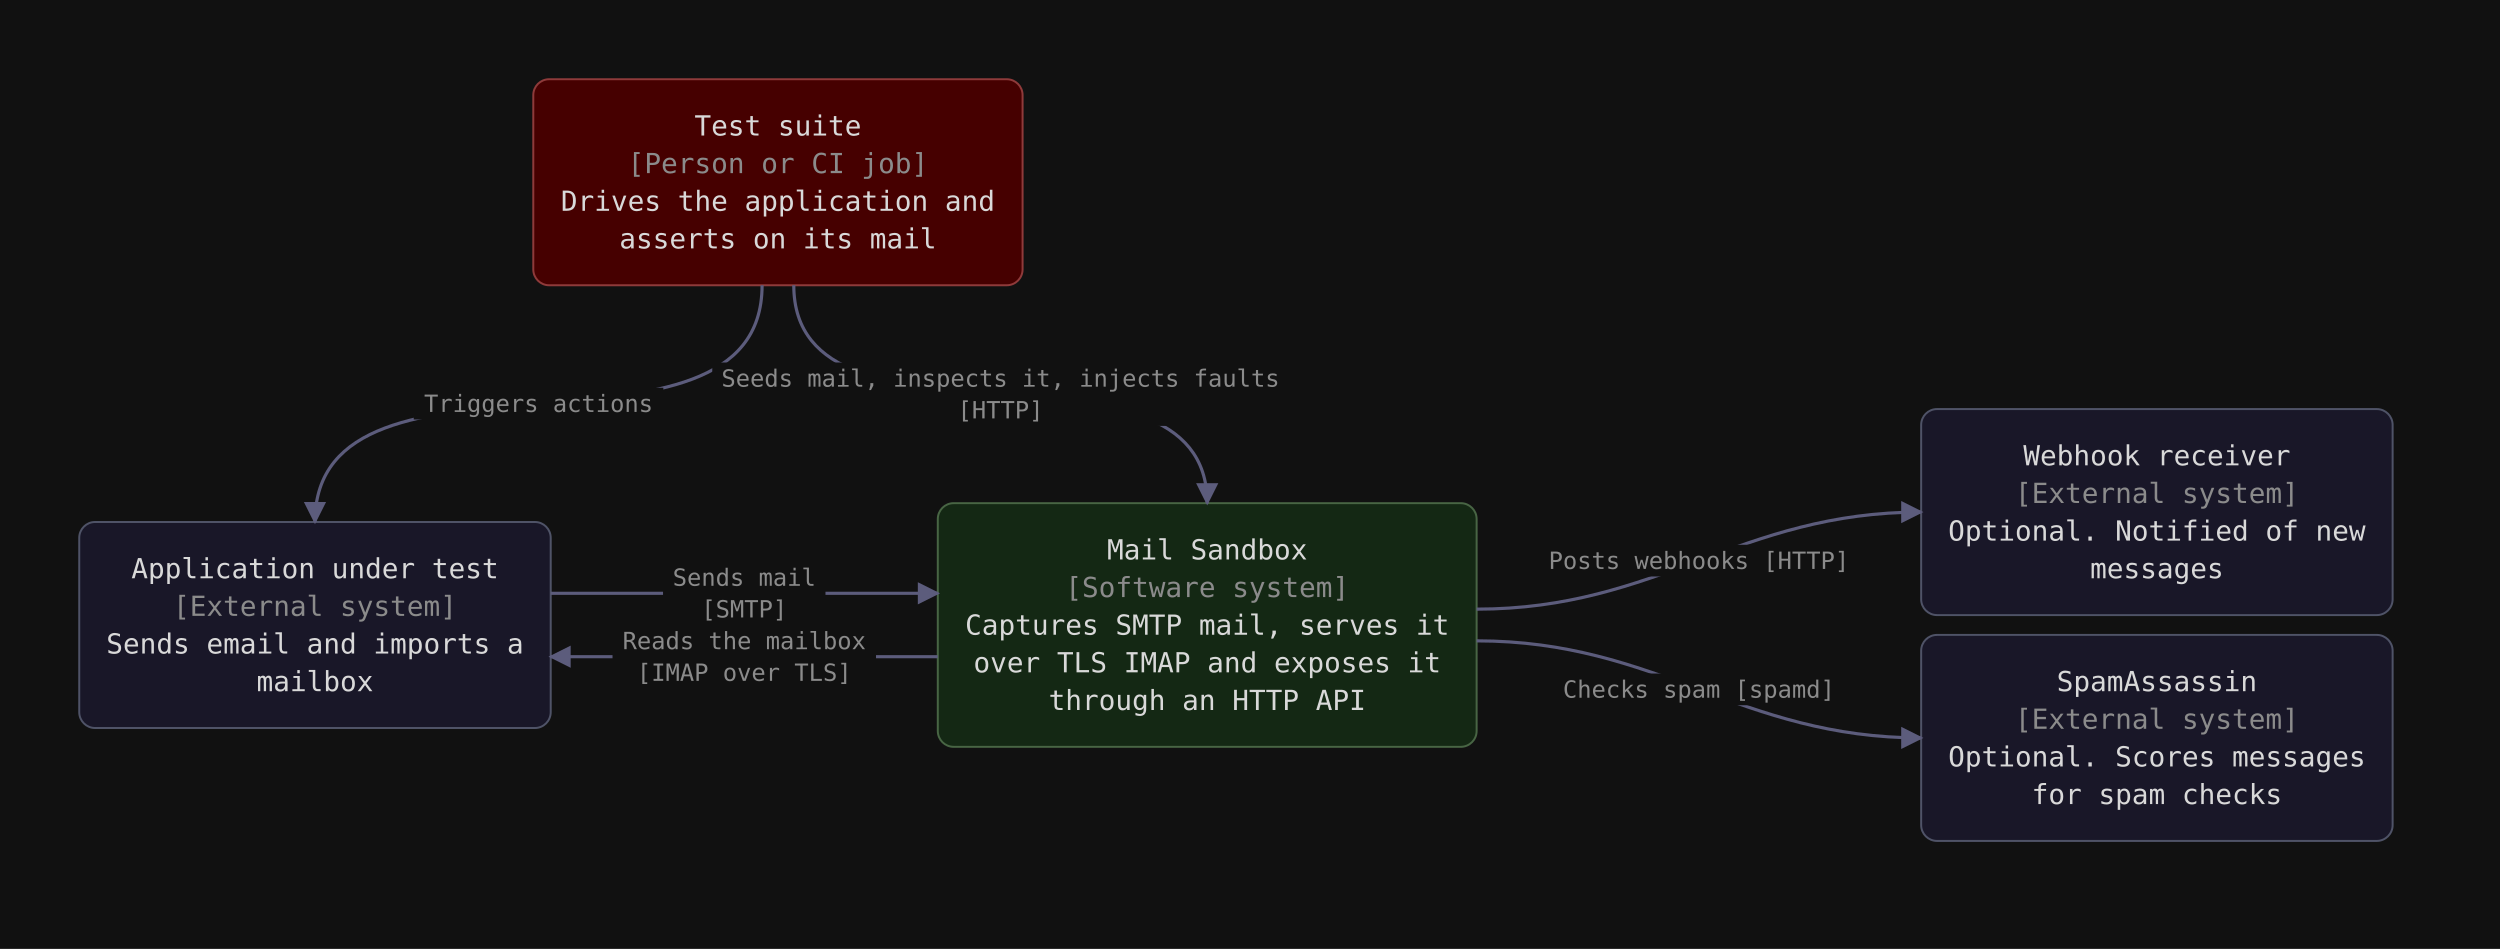
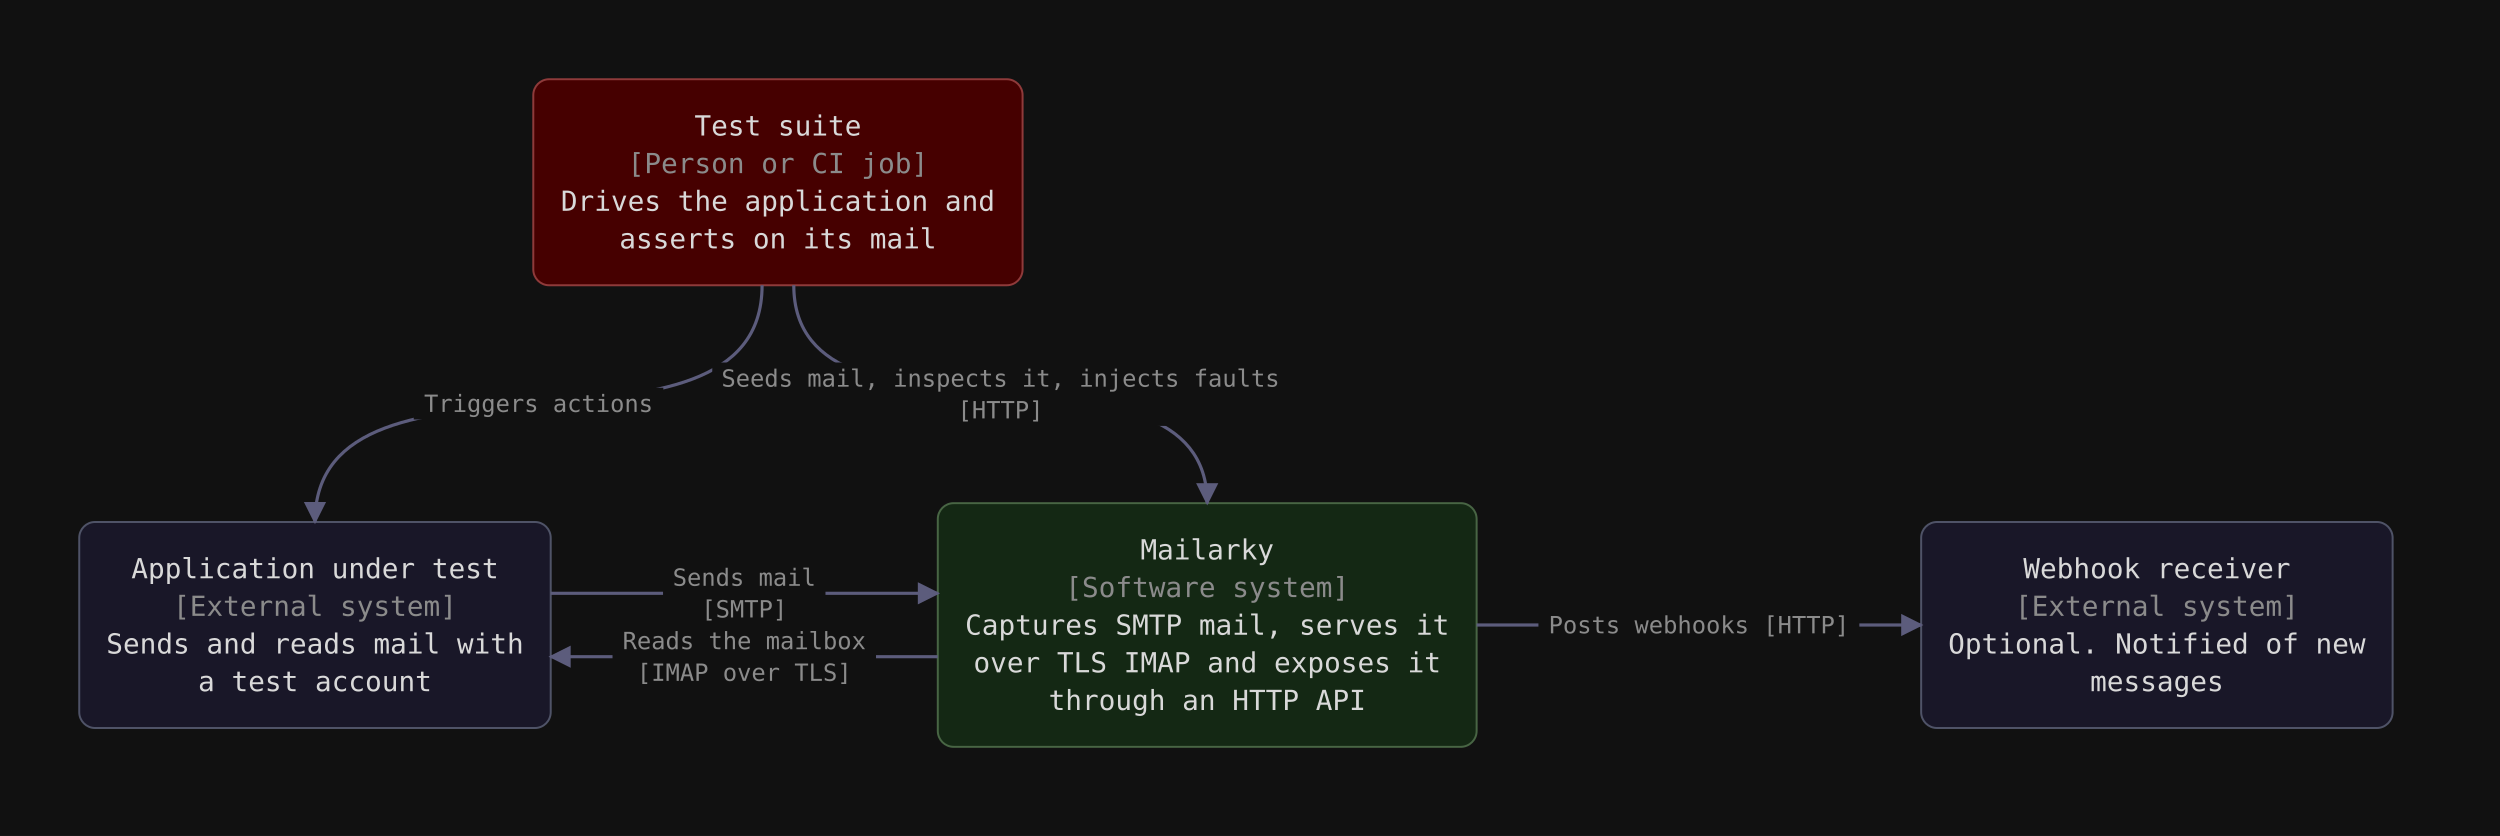
- <svg xmlns="http://www.w3.org/2000/svg" width="1262" height="479" viewBox="0 0 1262 479" font-family="'DejaVu Sans Mono', 'Menlo', 'Consolas', 'Liberation Mono', 'Courier New', monospace" font-size="14px">
+ <svg xmlns="http://www.w3.org/2000/svg" width="1262" height="422" viewBox="0 0 1262 422" font-family="'DejaVu Sans Mono', 'Menlo', 'Consolas', 'Liberation Mono', 'Courier New', monospace" font-size="14px">
  <defs>
    <marker id="arrow-5c5c7c" viewBox="0 0 10 10" refX="9" refY="5" markerWidth="7" markerHeight="7" orient="auto-start-reverse">
      <path d="M 0 0 L 10 5 L 0 10 z" fill="#5c5c7c" />
    </marker>
    <marker id="arrow-5c5c7c-back" viewBox="0 0 10 10" refX="9" refY="5" markerWidth="7" markerHeight="7" orient="auto-start-reverse">
      <path d="M 0 0 L 10 5 L 0 10 z" fill="#5c5c7c" />
    </marker>
  </defs>
-   <rect x="0" y="0" width="1262" height="479" fill="#111111" />
+   <rect x="0" y="0" width="1262" height="422" fill="#111111" />
  <path d="M481.4 254 H737.4 a8 8 0 0 1 8 8 V369 a8 8 0 0 1 -8 8 H481.4 a8 8 0 0 1 -8 -8 V262 a8 8 0 0 1 8 -8 Z" fill="#142814" stroke="#486544" />
-   <text x="609.4" y="282.4" fill="#d9d9d9" text-anchor="middle">Mail Sandbox</text>
+   <text x="609.4" y="282.4" fill="#d9d9d9" text-anchor="middle">Mailarky</text>
  <text x="609.4" y="301.4" fill="#8b8b8b" text-anchor="middle">[Software system]</text>
  <text x="609.4" y="320.4" fill="#d9d9d9" text-anchor="middle">Captures SMTP mail, serves it</text>
  <text x="609.4" y="339.4" fill="#d9d9d9" text-anchor="middle">over TLS IMAP and exposes it</text>
  <text x="609.4" y="358.4" fill="#d9d9d9" text-anchor="middle">through an HTTP API</text>
  <path d="M48 263.5 H270 a8 8 0 0 1 8 8 V359.5 a8 8 0 0 1 -8 8 H48 a8 8 0 0 1 -8 -8 V271.5 a8 8 0 0 1 8 -8 Z" fill="#191728" stroke="#4f5367" />
  <text x="159" y="291.9" fill="#d9d9d9" text-anchor="middle">Application under test</text>
  <text x="159" y="310.9" fill="#8b8b8b" text-anchor="middle">[External system]</text>
-   <text x="159" y="329.9" fill="#d9d9d9" text-anchor="middle">Sends email and imports a</text>
-   <text x="159" y="348.9" fill="#d9d9d9" text-anchor="middle">mailbox</text>
+   <text x="159" y="329.9" fill="#d9d9d9" text-anchor="middle">Sends and reads mail with</text>
+   <text x="159" y="348.9" fill="#d9d9d9" text-anchor="middle">a test account</text>
  <path d="M277.2 40 H508.2 a8 8 0 0 1 8 8 V136 a8 8 0 0 1 -8 8 H277.2 a8 8 0 0 1 -8 -8 V48 a8 8 0 0 1 8 -8 Z" fill="#460000" stroke="#8f3a3a" />
  <text x="392.7" y="68.4" fill="#d9d9d9" text-anchor="middle">Test suite</text>
  <text x="392.7" y="87.4" fill="#8b8b8b" text-anchor="middle">[Person or CI job]</text>
  <text x="392.7" y="106.4" fill="#d9d9d9" text-anchor="middle">Drives the application and</text>
  <text x="392.7" y="125.4" fill="#d9d9d9" text-anchor="middle">asserts on its mail</text>
-   <path d="M963.8 192.5 H1213.8 a8 8 0 0 1 8 8 V430.5 a8 8 0 0 1 -8 8 H963.8 a8 8 0 0 1 -8 -8 V200.5 a8 8 0 0 1 8 -8 Z" fill="none" stroke="none" />
-   <path d="M977.8 206.5 H1199.8 a8 8 0 0 1 8 8 V302.5 a8 8 0 0 1 -8 8 H977.8 a8 8 0 0 1 -8 -8 V214.5 a8 8 0 0 1 8 -8 Z" fill="#191728" stroke="#4f5367" />
-   <text x="1088.8" y="234.9" fill="#d9d9d9" text-anchor="middle">Webhook receiver</text>
-   <text x="1088.8" y="253.9" fill="#8b8b8b" text-anchor="middle">[External system]</text>
-   <text x="1088.8" y="272.9" fill="#d9d9d9" text-anchor="middle">Optional. Notified of new</text>
-   <text x="1088.8" y="291.9" fill="#d9d9d9" text-anchor="middle">messages</text>
-   <path d="M977.8 320.5 H1199.8 a8 8 0 0 1 8 8 V416.5 a8 8 0 0 1 -8 8 H977.8 a8 8 0 0 1 -8 -8 V328.5 a8 8 0 0 1 8 -8 Z" fill="#191728" stroke="#4f5367" />
-   <text x="1088.8" y="348.9" fill="#d9d9d9" text-anchor="middle">SpamAssassin</text>
-   <text x="1088.8" y="367.9" fill="#8b8b8b" text-anchor="middle">[External system]</text>
-   <text x="1088.8" y="386.9" fill="#d9d9d9" text-anchor="middle">Optional. Scores messages</text>
-   <text x="1088.8" y="405.9" fill="#d9d9d9" text-anchor="middle">for spam checks</text>
+   <path d="M963.8 249.5 H1213.8 a8 8 0 0 1 8 8 V373.5 a8 8 0 0 1 -8 8 H963.8 a8 8 0 0 1 -8 -8 V257.5 a8 8 0 0 1 8 -8 Z" fill="none" stroke="none" />
+   <path d="M977.8 263.5 H1199.8 a8 8 0 0 1 8 8 V359.5 a8 8 0 0 1 -8 8 H977.8 a8 8 0 0 1 -8 -8 V271.5 a8 8 0 0 1 8 -8 Z" fill="#191728" stroke="#4f5367" />
+   <text x="1088.8" y="291.9" fill="#d9d9d9" text-anchor="middle">Webhook receiver</text>
+   <text x="1088.8" y="310.9" fill="#8b8b8b" text-anchor="middle">[External system]</text>
+   <text x="1088.8" y="329.9" fill="#d9d9d9" text-anchor="middle">Optional. Notified of new</text>
+   <text x="1088.8" y="348.9" fill="#d9d9d9" text-anchor="middle">messages</text>
  <path d="M 384.7 144 C 384.7 246.15, 159 161.35, 159 263.5" fill="none" stroke="#5c5c7c" stroke-width="1.6" marker-end="url(#arrow-5c5c7c)" />
  <rect x="208.85" y="195.75" width="126" height="16" fill="#111111" />
  <g font-size="12px">
    <text x="271.85" y="207.95" fill="#8b8b8b" text-anchor="middle">Triggers actions</text>
  </g>
  <path d="M 400.7 144 C 400.7 238.37, 609.4 159.63, 609.4 254" fill="none" stroke="#5c5c7c" stroke-width="1.6" marker-end="url(#arrow-5c5c7c)" />
  <rect x="359.55" y="183" width="291" height="32" fill="#111111" />
  <g font-size="12px">
    <text x="505.05" y="195.2" fill="#8b8b8b" text-anchor="middle">Seeds mail, inspects it, injects faults</text>
    <text x="505.05" y="211.2" fill="#8b8b8b" text-anchor="middle">[HTTP]</text>
  </g>
  <path d="M 278 299.5 C 356.16 299.5, 395.24 299.5, 473.4 299.5" fill="none" stroke="#5c5c7c" stroke-width="1.6" marker-end="url(#arrow-5c5c7c)" />
  <rect x="334.7" y="283.5" width="82" height="32" fill="#111111" />
  <g font-size="12px">
    <text x="375.7" y="295.7" fill="#8b8b8b" text-anchor="middle">Sends mail</text>
    <text x="375.7" y="311.7" fill="#8b8b8b" text-anchor="middle">[SMTP]</text>
  </g>
  <path d="M 473.4 331.5 C 395.24 331.5, 356.16 331.5, 278 331.5" fill="none" stroke="#5c5c7c" stroke-width="1.6" marker-end="url(#arrow-5c5c7c)" />
  <rect x="309.2" y="315.5" width="133" height="32" fill="#111111" />
  <g font-size="12px">
    <text x="375.7" y="327.7" fill="#8b8b8b" text-anchor="middle">Reads the mailbox</text>
    <text x="375.7" y="343.7" fill="#8b8b8b" text-anchor="middle">[IMAP over TLS]</text>
  </g>
-   <path d="M 745.4 307.5 C 837.28 307.5, 877.92 258.5, 969.8 258.5" fill="none" stroke="#5c5c7c" stroke-width="1.6" marker-end="url(#arrow-5c5c7c)" />
-   <rect x="776.6" y="275" width="162" height="16" fill="#111111" />
+   <path d="M 745.4 315.5 C 835.16 315.5, 880.04 315.5, 969.8 315.5" fill="none" stroke="#5c5c7c" stroke-width="1.6" marker-end="url(#arrow-5c5c7c)" />
+   <rect x="776.6" y="307.5" width="162" height="16" fill="#111111" />
  <g font-size="12px">
-     <text x="857.6" y="287.2" fill="#8b8b8b" text-anchor="middle">Posts webhooks [HTTP]</text>
-   </g>
-   <path d="M 745.4 323.5 C 837.28 323.5, 877.92 372.5, 969.8 372.5" fill="none" stroke="#5c5c7c" stroke-width="1.6" marker-end="url(#arrow-5c5c7c)" />
-   <rect x="784.1" y="340" width="147" height="16" fill="#111111" />
-   <g font-size="12px">
-     <text x="857.6" y="352.2" fill="#8b8b8b" text-anchor="middle">Checks spam [spamd]</text>
+     <text x="857.6" y="319.7" fill="#8b8b8b" text-anchor="middle">Posts webhooks [HTTP]</text>
  </g>
</svg>
